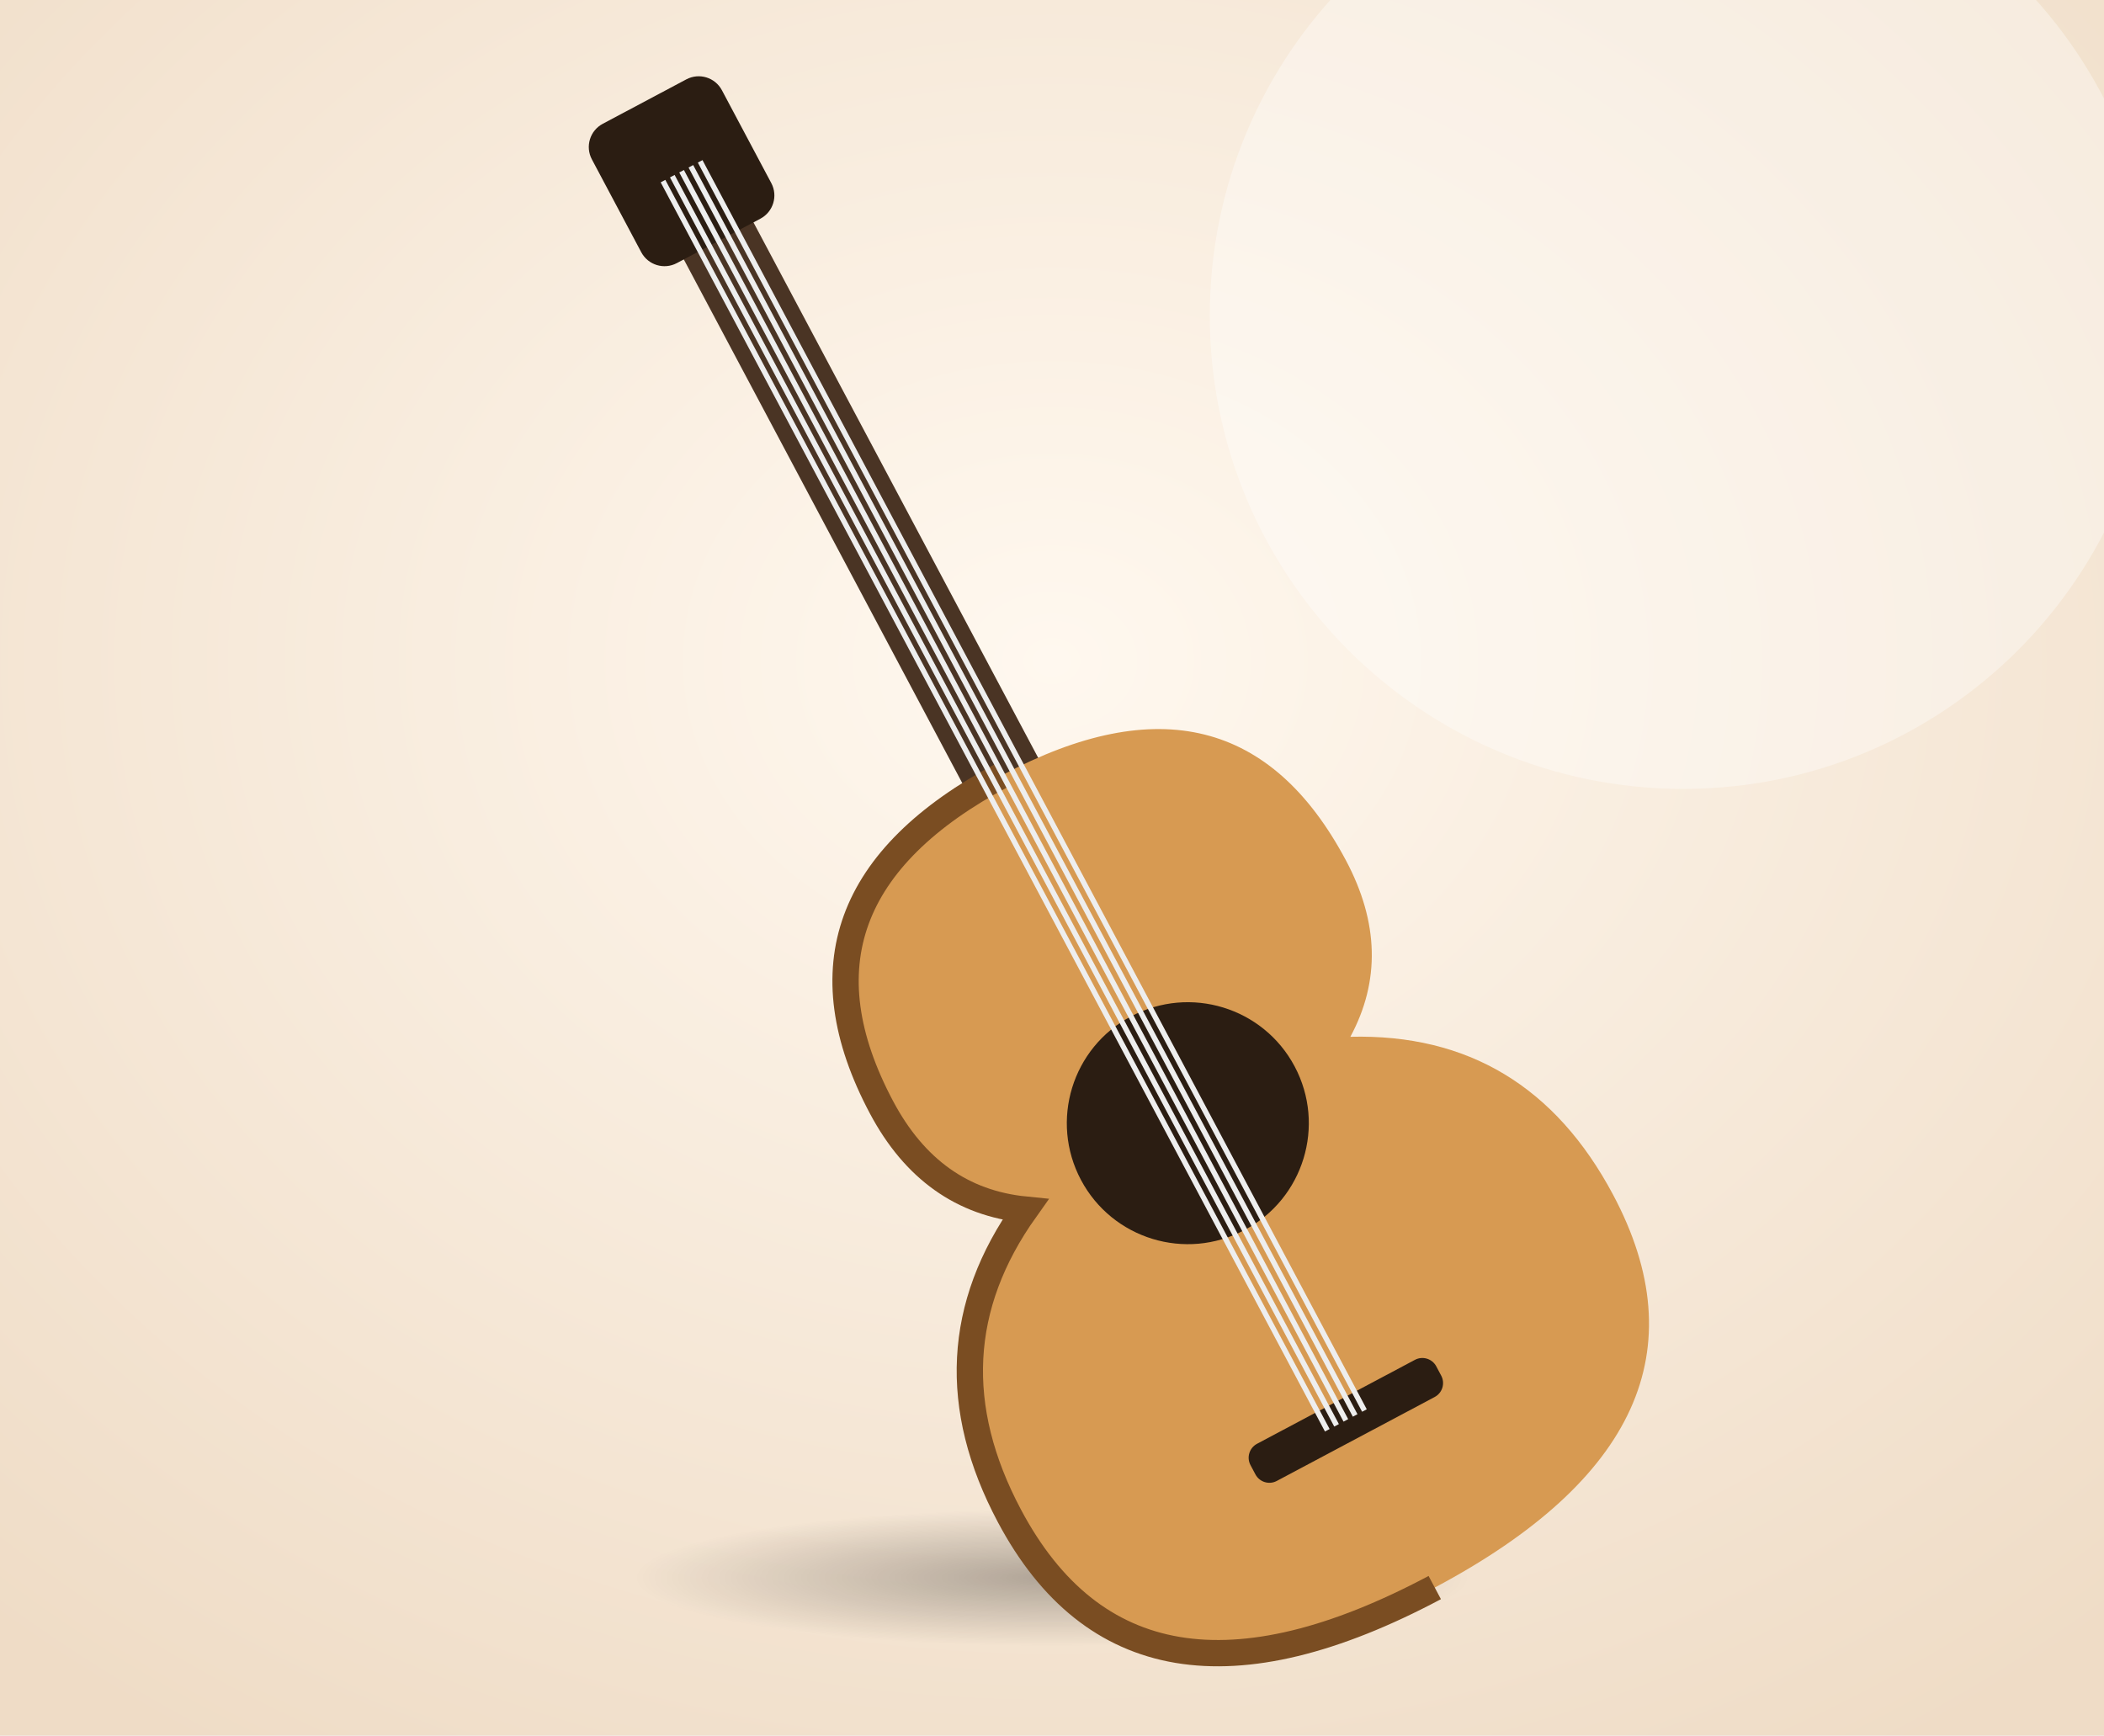
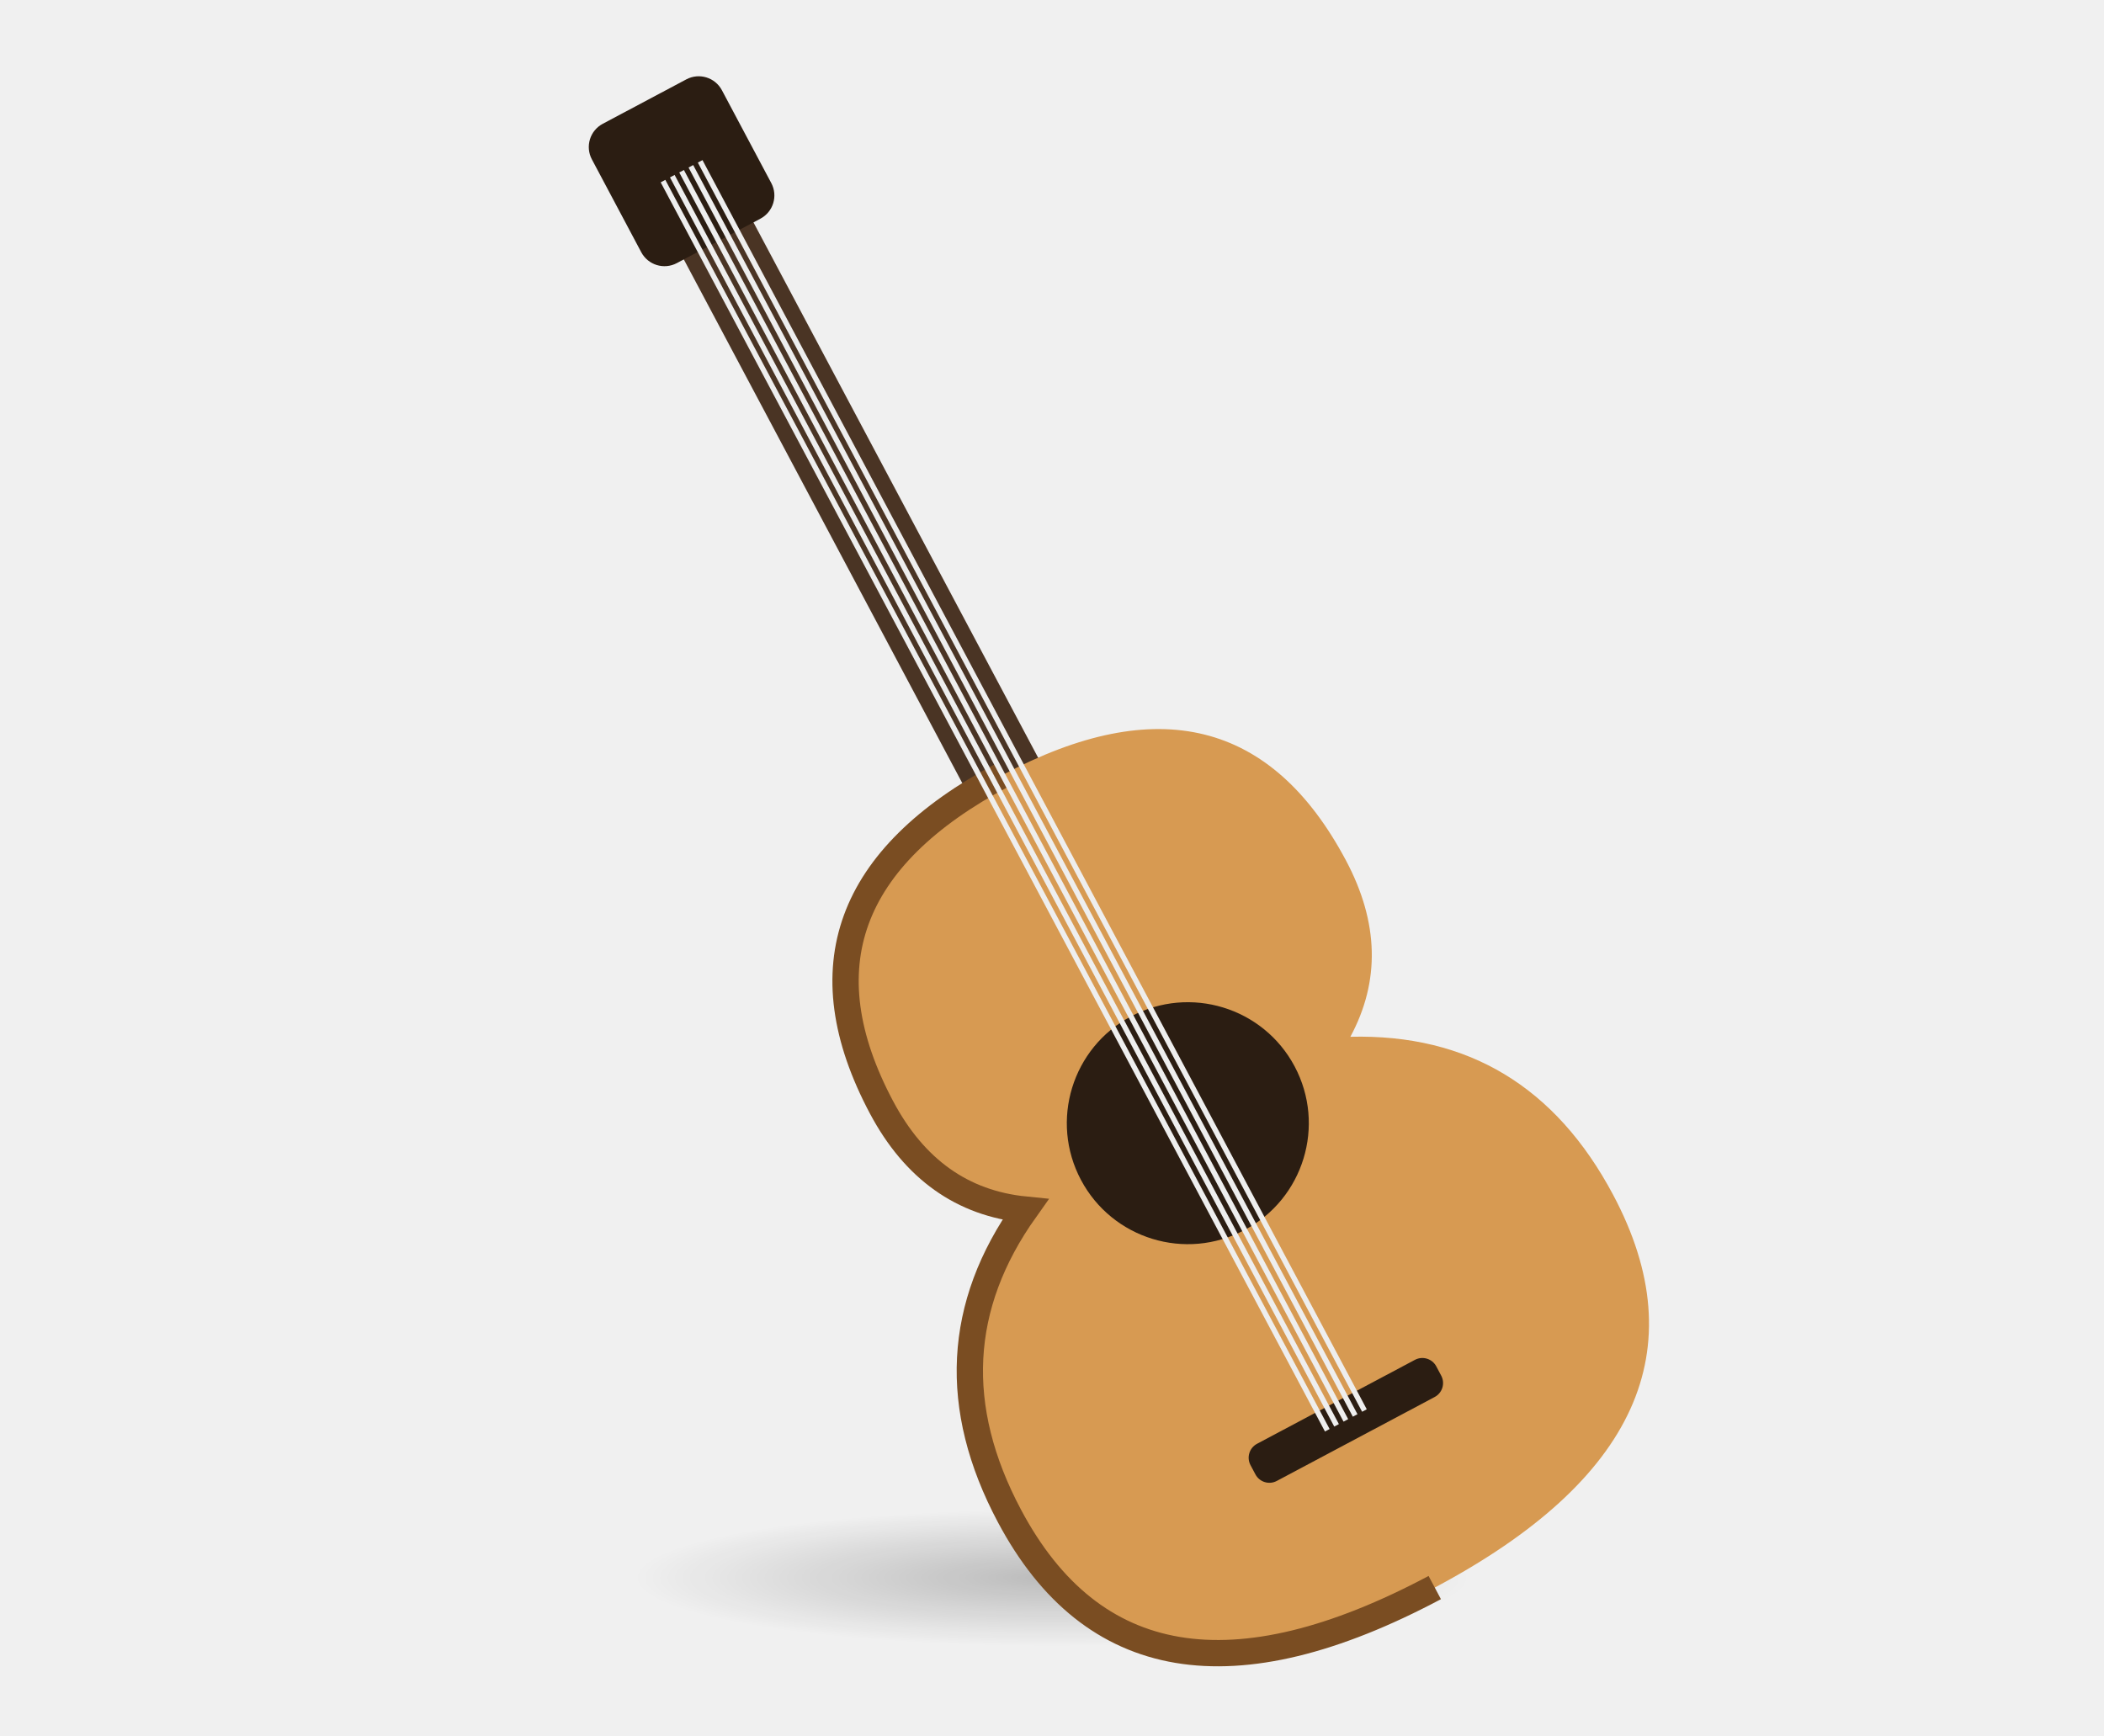
<svg xmlns="http://www.w3.org/2000/svg" viewBox="0 0 800 660">
  <defs>
    <radialGradient id="bg" cx="50%" cy="38%" r="75%">
      <stop offset="0" stop-color="#fff8ef" />
      <stop offset="1" stop-color="#efdcc6" />
    </radialGradient>
    <radialGradient id="sh" cx="50%" cy="50%" r="50%">
-       <stop offset="0" stop-color="#000" stop-opacity=".28" />
+       <stop offset="0" stop-color="#000" stop-opacity=".22" />
      <stop offset="1" stop-color="#000" stop-opacity="0" />
    </radialGradient>
    <linearGradient id="gloss" x1="0" y1="0" x2="0" y2="1">
      <stop offset="0" stop-color="#fff" stop-opacity=".55" />
      <stop offset=".5" stop-color="#fff" stop-opacity="0" />
    </linearGradient>
    <linearGradient id="metal" x1="0" y1="0" x2="1" y2="1">
      <stop offset="0" stop-color="#f4f4f6" />
      <stop offset=".5" stop-color="#c9c9d0" />
      <stop offset="1" stop-color="#8f8f98" />
    </linearGradient>
    <linearGradient id="dark" x1="0" y1="0" x2="0" y2="1">
      <stop offset="0" stop-color="#3a3a42" />
      <stop offset="1" stop-color="#121216" />
    </linearGradient>
    <linearGradient id="acc" x1="0" y1="0" x2="1" y2="1">
      <stop offset="0" stop-color="#8b6dff" />
      <stop offset="1" stop-color="#4a25e0" />
    </linearGradient>
    <linearGradient id="coral" x1="0" y1="0" x2="1" y2="1">
      <stop offset="0" stop-color="#ff8a7f" />
      <stop offset="1" stop-color="#e23e33" />
    </linearGradient>
    <linearGradient id="screen" x1="0" y1="0" x2="1" y2="1">
      <stop offset="0" stop-color="#7b5cff" />
      <stop offset=".55" stop-color="#ff7a6e" />
      <stop offset="1" stop-color="#ffc56b" />
    </linearGradient>
  </defs>
-   <rect width="800" height="660" fill="url(#bg)" />
-   <circle cx="640" cy="120" r="180" fill="#fff" opacity=".35" />
  <ellipse cx="400" cy="600" rx="160" ry="26" fill="url(#sh)" />
  <g transform="rotate(-28 400 330)">
    <rect x="385" y="20" width="30" height="300" rx="6" fill="#4a3424" />
    <rect x="372" y="0" width="56" height="60" rx="10" fill="#2b1d12" />
    <path d="M400 290 Q300 290 300 380 Q300 420 330 440 Q270 470 270 540 Q270 640 400 640 Q530 640 530 540 Q530 470 470 440 Q500 420 500 380 Q500 290 400 290 Z" fill="#d79a52" />
    <path d="M400 290 Q300 290 300 380 Q300 420 330 440 Q270 470 270 540 Q270 640 400 640" fill="none" stroke="#7a4d22" stroke-width="10" />
    <circle cx="400" cy="440" r="46" fill="#2b1d12" />
    <rect x="360" y="560" width="80" height="16" rx="6" fill="#2b1d12" />
    <g stroke="#eee" stroke-width="2">
      <path d="M392 30 L392 568" />
      <path d="M396 30 L396 568" />
      <path d="M400 30 L400 568" />
      <path d="M404 30 L404 568" />
      <path d="M408 30 L408 568" />
    </g>
  </g>
</svg>
